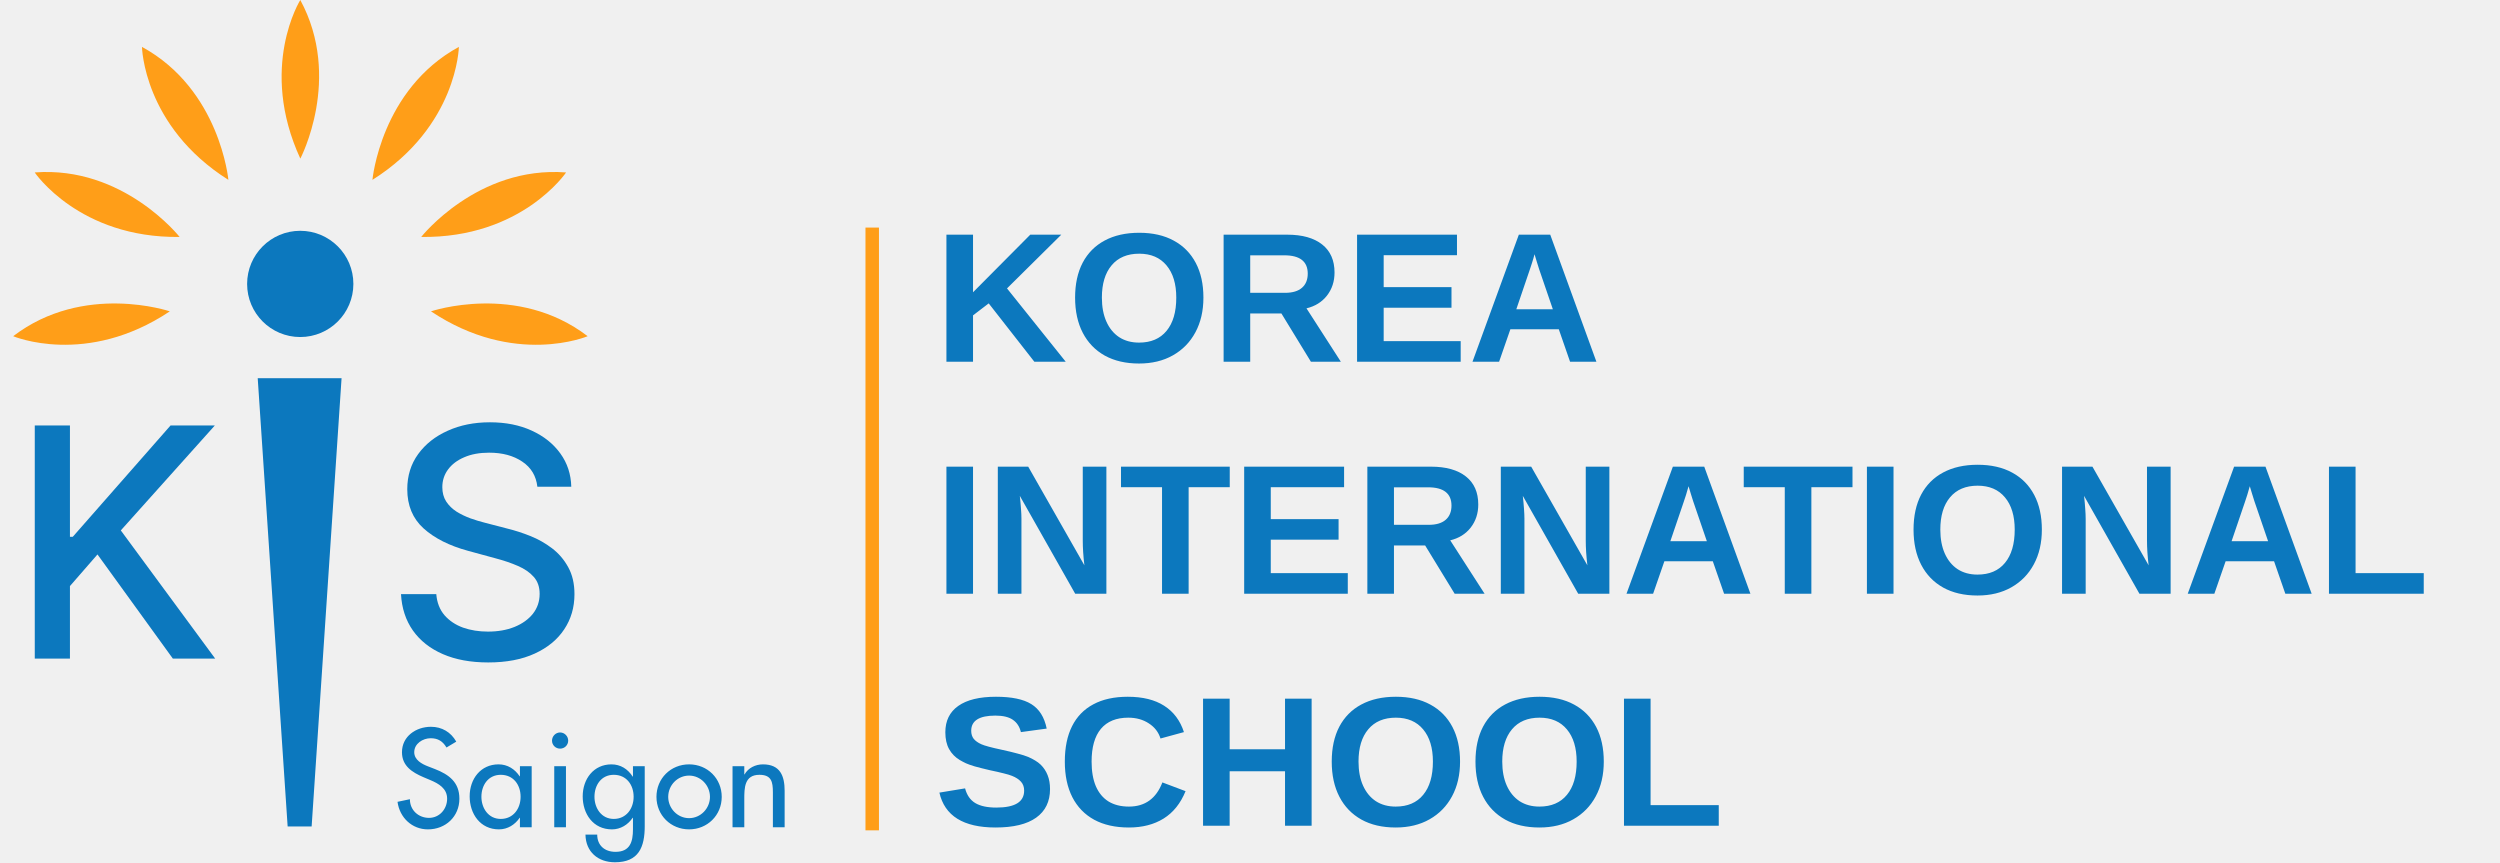
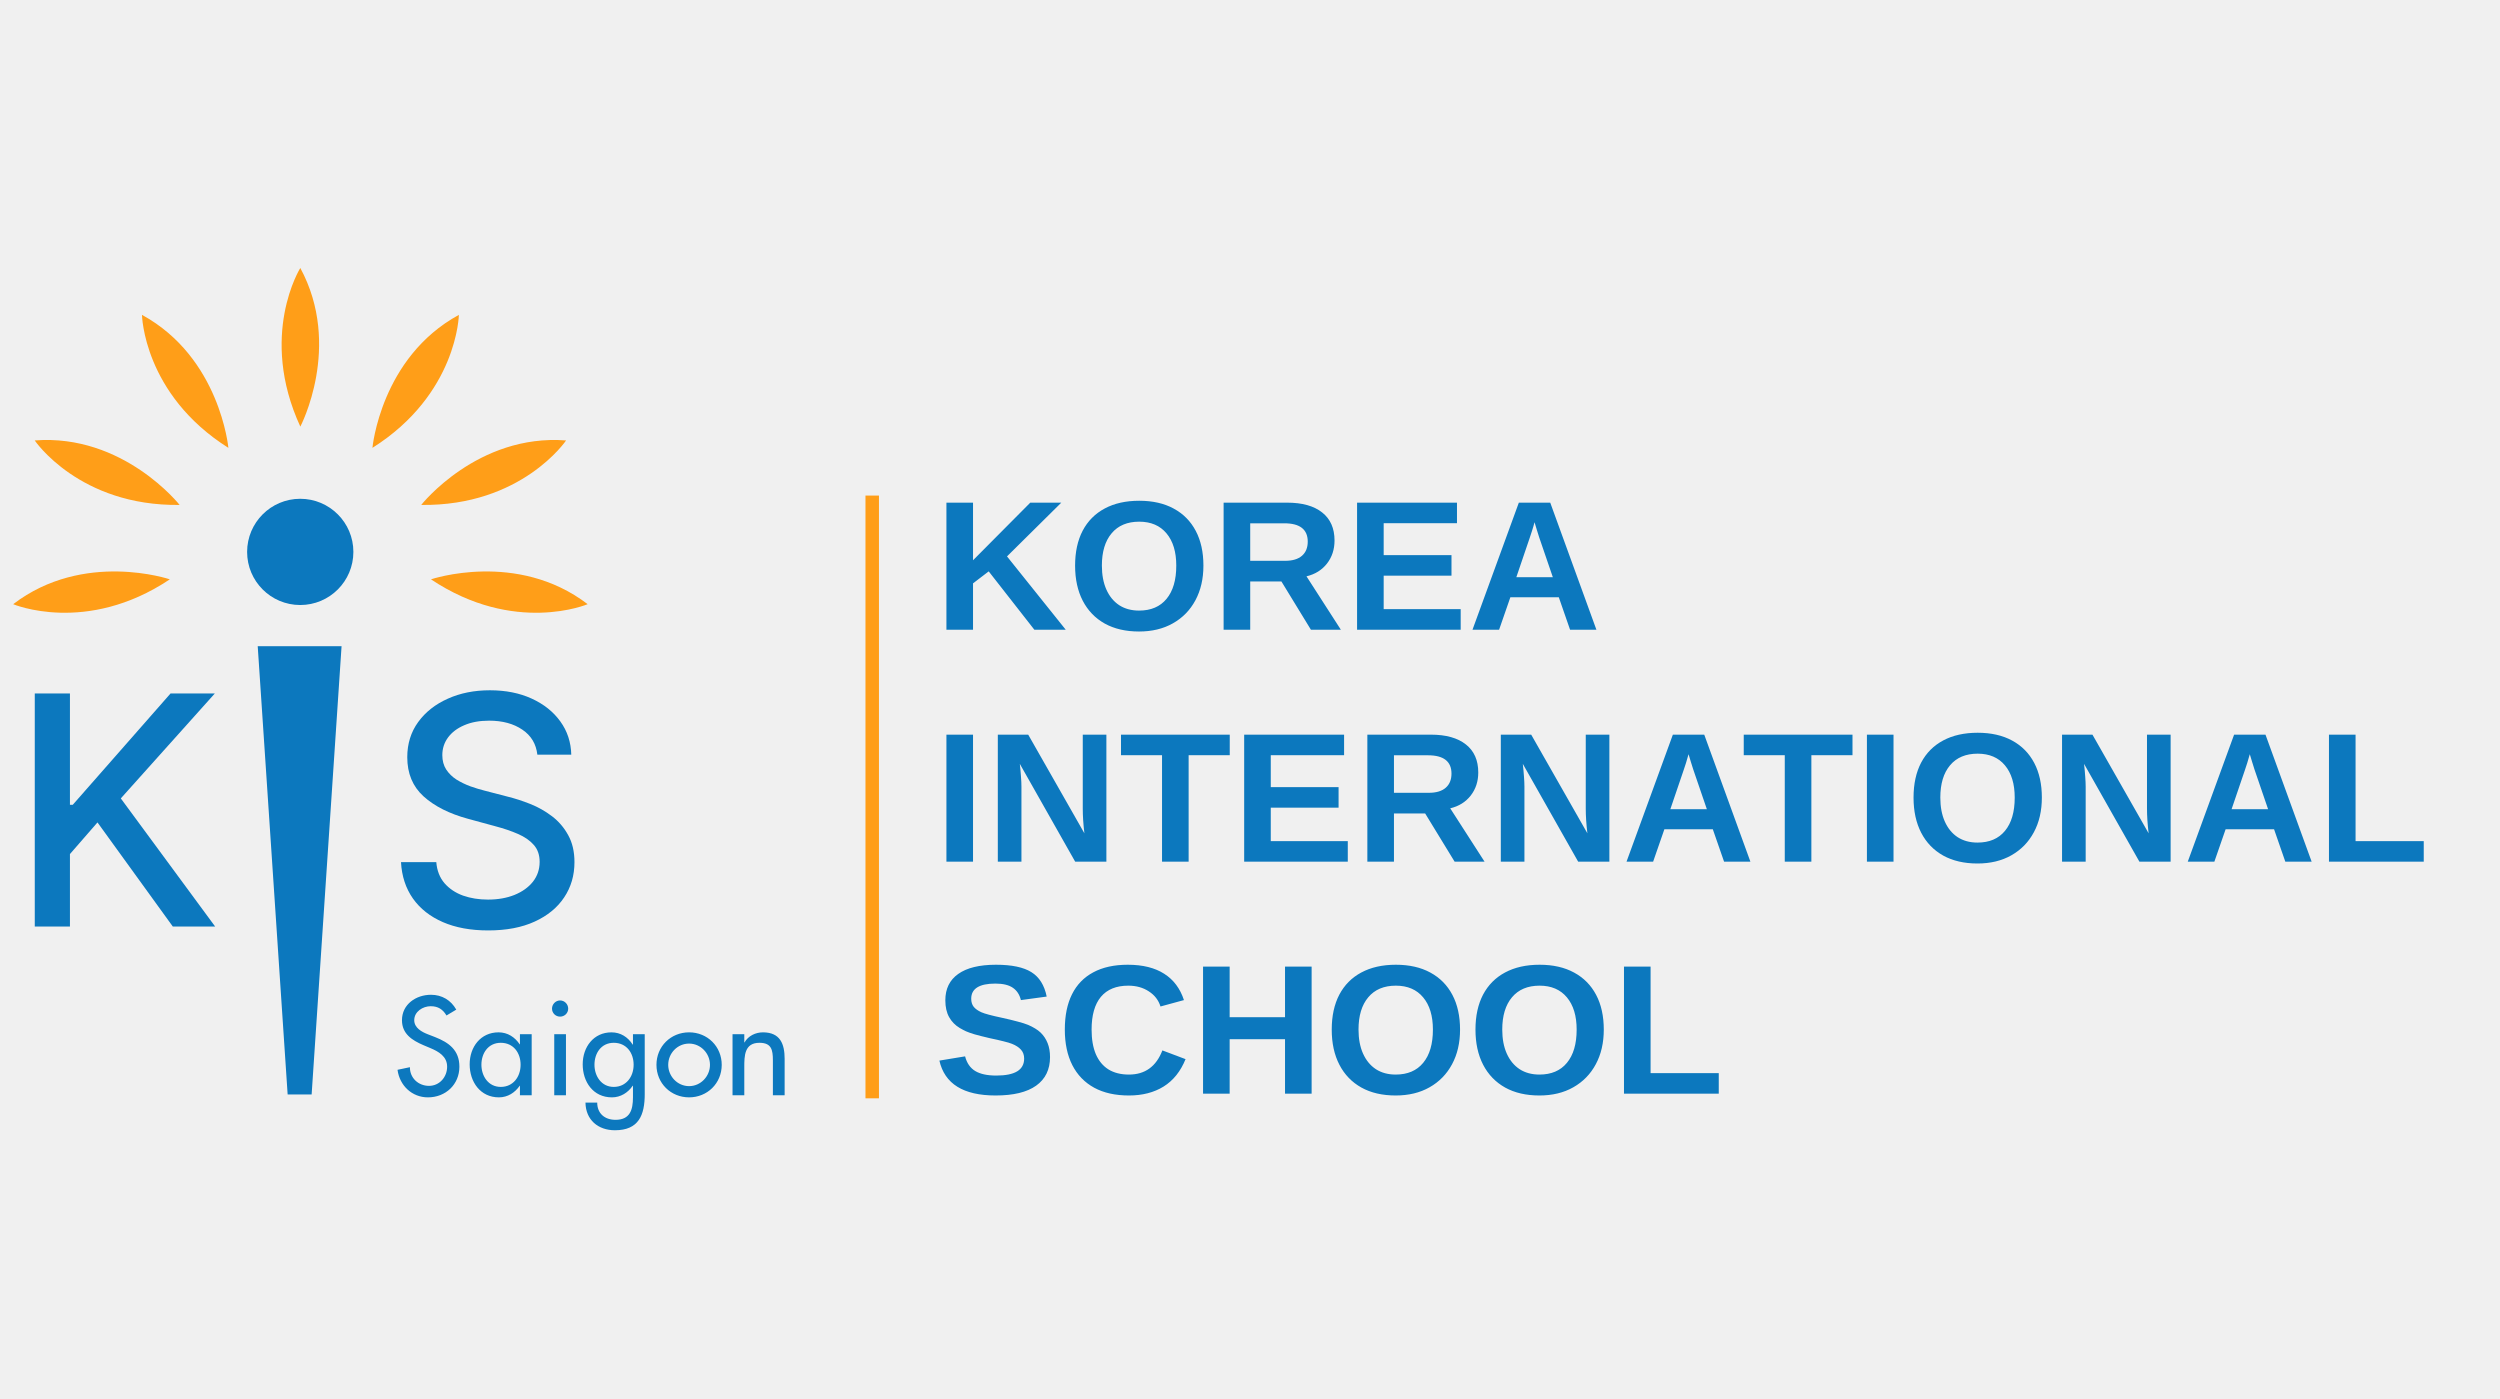
- <svg xmlns="http://www.w3.org/2000/svg" width="3276" height="1130" viewBox="0 0 3276 1130" fill="none">
+ <svg xmlns="http://www.w3.org/2000/svg" width="590" height="330" viewBox="0 0 3276 1130" fill="none">
  <g clip-path="url(#clip0_1_23)">
    <path d="M393.55 207.84C393.55 207.84 448.95 102.52 393.52 0C393.52 0 338.39 88.16 393.55 207.84ZM299.28 235.7C299.28 235.7 288.36 117.22 186.04 61.44C186.04 61.44 187.86 165.42 299.28 235.7ZM235.39 310.5C235.39 310.5 161.69 217.04 45.49 225.98C45.49 225.98 103.64 312.21 235.39 310.5ZM222.54 407.99C222.54 407.99 109.81 369.73 17.26 440.55C17.26 440.55 112.97 481.18 222.54 407.99ZM488.04 235.7C488.04 235.7 498.92 117.22 601.31 61.44C601.31 61.44 599.45 165.42 488.04 235.7ZM551.95 310.5C551.95 310.5 625.61 217.04 741.81 225.98C741.81 225.98 683.68 312.21 551.95 310.5ZM564.76 407.99C564.76 407.99 677.48 369.73 770.07 440.55C770.07 440.55 674.34 481.18 564.76 407.99Z" fill="#FF9E18" />
    <path fill-rule="evenodd" clip-rule="evenodd" d="M408.373 1083H376.927L337.71 495.63H447.59L408.373 1083Z" fill="#0C78BE" />
    <path d="M585.07 979.52C580.31 971.51 574.1 967.38 564.37 967.38C554.09 967.38 542.82 974.4 542.82 985.71C542.82 995.77 552.71 1001.11 560.77 1004.21L570.02 1007.79C588.35 1014.97 601.99 1025.04 601.99 1046.62C601.99 1070.03 583.87 1086.82 560.77 1086.82C539.9 1086.82 523.69 1071.42 520.91 1050.7L537.15 1047.28C537.02 1061.47 548.29 1071.74 562.15 1071.74C576.01 1071.74 585.92 1060.1 585.92 1046.62C585.92 1033.14 574.79 1026.75 563.7 1022.14L554.77 1018.37C540.07 1012.06 526.74 1003.64 526.74 985.71C526.74 964.84 545.24 952.38 564.72 952.38C579.04 952.38 590.88 959.38 597.89 971.85L585.06 979.53L585.07 979.52ZM696.71 1084.07H681.32V1071.6H681.01C674.82 1080.66 665.25 1086.81 653.78 1086.81C629.35 1086.81 615.45 1066.46 615.45 1043.52C615.45 1020.58 629.99 1001.61 653.27 1001.61C665.09 1001.61 674.65 1007.78 681.01 1017.32H681.32V1004.03H696.71V1084.06V1084.07ZM682.19 1044.06C682.19 1028.46 672.78 1015.31 656.2 1015.31C639.62 1015.31 630.84 1029.16 630.84 1044.06C630.84 1058.96 639.93 1073.12 656.2 1073.12C672.47 1073.12 682.19 1059.81 682.19 1044.06ZM744.56 970.56C744.56 976.42 739.78 981.02 733.94 981.02C728.1 981.02 723.36 976.42 723.36 970.56C723.36 964.7 728.15 959.81 733.94 959.81C739.73 959.81 744.56 964.63 744.56 970.56ZM741.63 1084.06H726.29V1004.03H741.63V1084.06ZM844.86 1082.51C844.86 1110.05 836.98 1129.92 805.82 1129.92C783.62 1129.92 767.54 1116.24 767.2 1093.67H782.59C782.59 1108.02 792.54 1116.25 806.56 1116.25C825.54 1116.25 829.43 1103.2 829.43 1086.82V1071.61H829.08C822.95 1080.67 813.23 1086.82 801.89 1086.82C777.24 1086.82 763.57 1066.47 763.57 1043.53C763.57 1020.59 778.09 1001.62 801.21 1001.62C813.23 1001.62 822.77 1007.79 829.08 1017.66H829.43V1004.04H844.85V1082.51H844.86ZM830.3 1044.06C830.3 1028.46 820.89 1015.31 804.28 1015.31C787.67 1015.31 778.99 1029.16 778.99 1044.06C778.99 1058.96 788.08 1073.12 804.28 1073.12C820.48 1073.12 830.3 1059.81 830.3 1044.06ZM945.75 1044.21C945.75 1068.36 926.9 1086.81 902.99 1086.81C879.08 1086.81 860.22 1068.36 860.22 1044.21C860.22 1020.06 879.01 1001.61 902.99 1001.61C926.97 1001.61 945.75 1020.09 945.75 1044.21ZM875.63 1044.21C875.63 1059.23 887.74 1072.1 902.98 1072.1C918.22 1072.1 930.35 1059.24 930.35 1044.21C930.35 1029.18 918.2 1016.34 902.98 1016.34C887.76 1016.34 875.63 1028.99 875.63 1044.21ZM975.31 1014.81H975.65C980.45 1006.23 990.02 1001.62 999.78 1001.62C1022.38 1001.62 1028.19 1016.82 1028.19 1036.37V1084.07H1012.79V1038.2C1012.79 1024.51 1010.9 1015.31 995.15 1015.31C975.32 1015.31 975.32 1032.77 975.32 1047.28V1084.07H959.91V1004.04H975.32V1014.81H975.31Z" fill="#0C78BE" />
    <path d="M463.07 372.06C463.07 410.47 431.9 441.65 393.42 441.65C354.94 441.65 323.82 410.47 323.82 372.06C323.82 333.65 354.99 302.44 393.42 302.44C431.85 302.44 463.07 333.58 463.07 372.06Z" fill="#0C78BE" />
    <path d="M1134.12 298.22H1151.78V1088.08H1134.12V298.22Z" fill="#FF9E18" />
    <path d="M704.156 637.787C702.565 623.668 696.003 612.73 684.469 604.974C672.935 597.119 658.418 593.192 640.918 593.192C628.389 593.192 617.551 595.18 608.403 599.158C599.256 603.035 592.146 608.405 587.075 615.266C582.104 622.027 579.618 629.733 579.618 638.384C579.618 645.642 581.308 651.906 584.689 657.176C588.169 662.446 592.693 666.871 598.261 670.45C603.929 673.93 609.994 676.864 616.457 679.25C622.92 681.537 629.135 683.426 635.101 684.918L664.93 692.673C674.675 695.06 684.668 698.291 694.909 702.368C705.151 706.445 714.646 711.814 723.396 718.476C732.146 725.138 739.206 733.391 744.575 743.234C750.044 753.078 752.778 764.861 752.778 778.582C752.778 795.884 748.304 811.246 739.355 824.669C730.506 838.092 717.629 848.682 700.726 856.438C683.922 864.193 663.588 868.071 639.724 868.071C616.855 868.071 597.068 864.442 580.364 857.183C563.659 849.925 550.584 839.634 541.138 826.31C531.692 812.886 526.472 796.977 525.477 778.582H571.713C572.608 789.619 576.188 798.817 582.452 806.175C588.815 813.433 596.919 818.852 606.763 822.432C616.706 825.912 627.594 827.652 639.426 827.652C652.452 827.652 664.036 825.614 674.178 821.537C684.419 817.361 692.473 811.594 698.339 804.236C704.206 796.778 707.139 788.078 707.139 778.135C707.139 769.087 704.554 761.679 699.384 755.912C694.313 750.145 687.402 745.372 678.652 741.594C670.001 737.815 660.207 734.484 649.27 731.601L613.176 721.757C588.716 715.095 569.327 705.301 555.009 692.375C540.79 679.449 533.68 662.347 533.68 641.068C533.68 623.469 538.453 608.107 547.999 594.982C557.544 581.857 570.47 571.665 586.777 564.406C603.084 557.048 621.479 553.369 641.962 553.369C662.643 553.369 680.889 556.999 696.699 564.257C712.608 571.516 725.136 581.509 734.284 594.236C743.432 606.864 748.205 621.381 748.602 637.787H704.156Z" fill="#0C78BE" />
    <path d="M45.558 863L45.558 557.545H91.645V703.412H95.374L223.491 557.545H281.51L158.314 695.06L281.957 863H226.474L127.739 726.53L91.645 767.993V863H45.558Z" fill="#0C78BE" />
    <path d="M1275.05 413.264V474H1240.19V307.507H1275.05V383.014L1350.08 307.507H1390.73L1319.59 377.933L1396.52 474H1355.4L1295.61 397.548L1275.05 413.264ZM1576.96 389.985C1576.96 407.316 1573.45 422.48 1566.44 435.479C1559.51 448.398 1549.7 458.442 1537.02 465.61C1524.41 472.779 1509.6 476.363 1492.59 476.363C1475.18 476.363 1460.21 472.897 1447.68 465.965C1435.16 458.954 1425.55 448.989 1418.85 436.069C1412.16 423.15 1408.81 407.789 1408.81 389.985C1408.81 372.182 1412.12 356.939 1418.73 344.256C1425.43 331.573 1435.04 321.883 1447.57 315.188C1460.17 308.413 1475.26 305.025 1492.82 305.025C1510.47 305.025 1525.55 308.452 1538.08 315.306C1550.61 322.08 1560.22 331.809 1566.91 344.492C1573.61 357.175 1576.96 372.34 1576.96 389.985ZM1541.39 389.985C1541.39 372.024 1537.13 357.963 1528.63 347.801C1520.12 337.56 1508.18 332.439 1492.82 332.439C1477.23 332.439 1465.17 337.521 1456.67 347.683C1448.16 357.766 1443.9 371.867 1443.9 389.985C1443.9 402.117 1445.87 412.594 1449.81 421.417C1453.75 430.24 1459.34 437.054 1466.59 441.859C1473.92 446.586 1482.58 448.949 1492.59 448.949C1508.18 448.949 1520.2 443.829 1528.63 433.588C1537.13 423.347 1541.39 408.813 1541.39 389.985ZM1638.28 410.782V474H1603.42V307.507H1686.61C1706.46 307.507 1721.79 311.8 1732.58 320.387C1743.37 328.895 1748.77 341.144 1748.77 357.136C1748.77 368.795 1745.46 378.878 1738.84 387.386C1732.22 395.815 1723.28 401.368 1712.02 404.047L1757.04 474H1717.81L1679.17 410.782H1638.28ZM1713.67 358.554C1713.67 350.597 1711.11 344.61 1705.99 340.593C1700.87 336.575 1693.19 334.566 1682.95 334.566H1638.28V383.723H1683.89C1693.66 383.723 1701.07 381.517 1706.11 377.105C1711.15 372.694 1713.67 366.51 1713.67 358.554ZM1914.08 447.059V474H1778.31V307.507H1909.23V334.448H1813.17V376.278H1902.03V403.22H1813.17V447.059H1914.08ZM1979.19 431.461L1964.42 474H1929.56L1990.29 307.507H2031.42L2091.92 474H2057.41L2042.64 431.461H1979.19ZM2010.85 333.148C2010.07 336.299 2008.96 340.081 2007.55 344.492C2006.13 348.904 2005.1 352.015 2004.47 353.827L1986.99 405.229H2034.84L2016.88 352.764C2015.78 349.534 2014.75 346.265 2013.81 342.956C2012.86 339.647 2011.88 336.378 2010.85 333.148ZM1275.05 611.507V778H1240.19V611.507H1275.05ZM1338.5 679.806V778H1307.54V611.507H1347.36L1420.98 740.778C1419.56 728.804 1418.85 717.973 1418.85 708.283V611.507H1449.81V778H1408.93L1336.37 649.792C1337.08 656.015 1337.6 661.648 1337.91 666.689C1338.3 671.652 1338.5 676.024 1338.5 679.806ZM1557.58 638.448V778H1522.72V638.448H1468.95V611.507H1611.46V638.448H1557.58ZM1766.14 751.059V778H1630.37V611.507H1761.29V638.448H1665.22V680.278H1754.08V707.22H1665.22V751.059H1766.14ZM1826.64 714.782V778H1791.78V611.507H1874.97C1894.82 611.507 1910.14 615.8 1920.93 624.387C1931.72 632.895 1937.12 645.144 1937.12 661.136C1937.12 672.795 1933.81 682.878 1927.19 691.386C1920.58 699.815 1911.64 705.368 1900.37 708.047L1945.39 778H1906.16L1867.52 714.782H1826.64ZM1902.03 662.554C1902.03 654.597 1899.47 648.61 1894.34 644.593C1889.22 640.575 1881.54 638.566 1871.3 638.566H1826.64V687.723H1872.25C1882.02 687.723 1889.42 685.517 1894.46 681.105C1899.5 676.694 1902.03 670.51 1902.03 662.554ZM1997.62 679.806V778H1966.66V611.507H2006.48L2080.1 740.778C2078.68 728.804 2077.97 717.973 2077.97 708.283V611.507H2108.93V778H2068.05L1995.49 649.792C1996.2 656.015 1996.71 661.648 1997.03 666.689C1997.42 671.652 1997.62 676.024 1997.62 679.806ZM2181.01 735.461L2166.24 778H2131.38L2192.12 611.507H2233.24L2293.74 778H2259.24L2244.46 735.461H2181.01ZM2212.68 637.148C2211.89 640.299 2210.79 644.081 2209.37 648.492C2207.95 652.904 2206.93 656.015 2206.3 657.827L2188.81 709.229H2236.67L2218.71 656.764C2217.6 653.534 2216.58 650.265 2215.63 646.956C2214.69 643.647 2213.7 640.378 2212.68 637.148ZM2373.62 638.448V778H2338.76V638.448H2285V611.507H2427.5V638.448H2373.62ZM2481.27 611.507V778H2446.41V611.507H2481.27ZM2675.65 693.985C2675.65 711.316 2672.14 726.48 2665.13 739.479C2658.2 752.398 2648.39 762.442 2635.71 769.61C2623.1 776.779 2608.29 780.363 2591.28 780.363C2573.87 780.363 2558.9 776.897 2546.37 769.965C2533.85 762.954 2524.24 752.989 2517.54 740.069C2510.85 727.15 2507.5 711.789 2507.5 693.985C2507.5 676.182 2510.81 660.939 2517.42 648.256C2524.12 635.573 2533.73 625.883 2546.26 619.188C2558.86 612.413 2573.95 609.025 2591.51 609.025C2609.16 609.025 2624.24 612.452 2636.77 619.306C2649.29 626.08 2658.91 635.809 2665.6 648.492C2672.3 661.175 2675.65 676.34 2675.65 693.985ZM2640.08 693.985C2640.08 676.024 2635.82 661.963 2627.32 651.801C2618.81 641.56 2606.87 636.439 2591.51 636.439C2575.92 636.439 2563.86 641.521 2555.35 651.683C2546.85 661.766 2542.59 675.867 2542.59 693.985C2542.59 706.117 2544.56 716.594 2548.5 725.417C2552.44 734.24 2558.03 741.054 2565.28 745.859C2572.61 750.586 2581.27 752.949 2591.28 752.949C2606.87 752.949 2618.89 747.829 2627.32 737.588C2635.82 727.347 2640.08 712.813 2640.08 693.985ZM2733.07 679.806V778H2702.11V611.507H2741.94L2815.55 740.778C2814.13 728.804 2813.42 717.973 2813.42 708.283V611.507H2844.38V778H2803.5L2730.95 649.792C2731.66 656.015 2732.17 661.648 2732.48 666.689C2732.88 671.652 2733.07 676.024 2733.07 679.806ZM2916.46 735.461L2901.69 778H2866.83L2927.57 611.507H2968.69L3029.19 778H2994.69L2979.92 735.461H2916.46ZM2948.13 637.148C2947.34 640.299 2946.24 644.081 2944.82 648.492C2943.41 652.904 2942.38 656.015 2941.75 657.827L2924.26 709.229H2972.12L2954.16 656.764C2953.06 653.534 2952.03 650.265 2951.09 646.956C2950.14 643.647 2949.16 640.378 2948.13 637.148ZM3176.07 751.059V778H3051.88V611.507H3086.74V751.059H3176.07ZM1375.96 1034.03C1375.96 1050.33 1369.89 1062.82 1357.76 1071.48C1345.71 1080.07 1327.98 1084.36 1304.59 1084.36C1262.44 1084.36 1237.9 1069.12 1230.97 1038.63L1264.65 1033.08C1266.93 1041.9 1271.38 1048.32 1278 1052.34C1284.62 1056.28 1293.8 1058.25 1305.53 1058.25C1317.74 1058.25 1326.88 1056.4 1332.95 1052.7C1339.01 1048.99 1342.05 1043.44 1342.05 1036.03C1342.05 1031.31 1340.67 1027.41 1337.91 1024.34C1335.15 1021.26 1331.21 1018.7 1326.09 1016.66C1323.57 1015.63 1319.87 1014.53 1314.99 1013.35C1310.1 1012.09 1304.04 1010.71 1296.79 1009.21C1288.44 1007.24 1281.9 1005.59 1277.17 1004.25C1272.45 1002.83 1268.67 1001.49 1265.83 1000.23C1262.99 998.891 1260.24 997.434 1257.56 995.858C1251.65 992.313 1247.04 987.587 1243.73 981.679C1240.42 975.771 1238.77 968.405 1238.77 959.582C1238.77 944.536 1244.4 933.035 1255.67 925.078C1267.01 917.043 1283.48 913.025 1305.06 913.025C1325.7 913.025 1341.18 916.255 1351.5 922.715C1361.9 929.174 1368.59 939.849 1371.59 954.737L1337.79 959.346C1336.06 952.177 1332.51 946.781 1327.16 943.157C1321.88 939.534 1314.28 937.722 1304.35 937.722C1293.8 937.722 1285.88 939.376 1280.6 942.685C1275.32 945.993 1272.68 950.956 1272.68 957.573C1272.68 961.906 1273.79 965.451 1275.99 968.208C1278.28 970.965 1281.62 973.328 1286.04 975.298C1290.21 977.188 1299.15 979.591 1312.86 982.506C1320.82 984.239 1327.67 985.893 1333.42 987.469C1339.17 988.965 1343.78 990.423 1347.25 991.841C1350.71 993.338 1353.78 994.913 1356.46 996.567C1359.22 998.222 1361.58 999.994 1363.55 1001.88C1367.57 1005.74 1370.64 1010.35 1372.77 1015.71C1374.9 1020.99 1375.96 1027.09 1375.96 1034.03ZM1479.35 1056.95C1500.46 1056.95 1515.08 1046.39 1523.19 1025.28L1553.56 1036.74C1547.02 1052.81 1537.41 1064.79 1524.73 1072.67C1512.12 1080.46 1497 1084.36 1479.35 1084.36C1461.55 1084.36 1446.38 1080.98 1433.86 1074.2C1421.33 1067.35 1411.76 1057.46 1405.15 1044.54C1398.61 1031.62 1395.34 1016.1 1395.34 997.985C1395.34 979.709 1398.49 964.269 1404.79 951.665C1411.09 939.061 1420.39 929.49 1432.68 922.951C1444.97 916.334 1460.01 913.025 1477.82 913.025C1497.35 913.025 1513.27 916.964 1525.55 924.842C1537.84 932.641 1546.47 944.142 1551.43 959.346L1520.71 967.735C1518.11 959.385 1512.99 952.768 1505.35 947.884C1497.79 942.921 1488.85 940.439 1478.53 940.439C1462.77 940.439 1450.8 945.324 1442.6 955.092C1434.49 964.86 1430.43 979.158 1430.43 997.985C1430.43 1010.75 1432.28 1021.5 1435.99 1030.24C1439.77 1038.99 1445.28 1045.64 1452.53 1050.21C1459.86 1054.7 1468.8 1056.95 1479.35 1056.95ZM1611.34 1010.63V1082H1576.48V915.507H1611.34V981.797H1683.89V915.507H1718.75V1082H1683.89V1010.63H1611.34ZM1913.25 997.985C1913.25 1015.32 1909.75 1030.48 1902.73 1043.48C1895.8 1056.4 1885.99 1066.44 1873.31 1073.61C1860.71 1080.78 1845.9 1084.36 1828.88 1084.36C1811.47 1084.36 1796.5 1080.9 1783.98 1073.96C1771.45 1066.95 1761.84 1056.99 1755.15 1044.07C1748.45 1031.15 1745.1 1015.79 1745.1 997.985C1745.1 980.182 1748.41 964.939 1755.03 952.256C1761.73 939.573 1771.34 929.883 1783.86 923.188C1796.47 916.413 1811.55 913.025 1829.12 913.025C1846.76 913.025 1861.85 916.452 1874.38 923.306C1886.9 930.08 1896.51 939.809 1903.21 952.492C1909.9 965.175 1913.25 980.34 1913.25 997.985ZM1877.68 997.985C1877.68 980.024 1873.43 965.963 1864.92 955.801C1856.41 945.56 1844.48 940.439 1829.12 940.439C1813.52 940.439 1801.47 945.521 1792.96 955.683C1784.45 965.766 1780.2 979.867 1780.2 997.985C1780.2 1010.12 1782.17 1020.59 1786.11 1029.42C1790.05 1038.24 1795.64 1045.05 1802.89 1049.86C1810.21 1054.59 1818.88 1056.95 1828.88 1056.95C1844.48 1056.95 1856.49 1051.83 1864.92 1041.59C1873.43 1031.35 1877.68 1016.81 1877.68 997.985ZM2101.6 997.985C2101.6 1015.32 2098.1 1030.48 2091.09 1043.48C2084.16 1056.4 2074.35 1066.44 2061.67 1073.61C2049.06 1080.78 2034.25 1084.36 2017.24 1084.36C1999.83 1084.36 1984.86 1080.9 1972.33 1073.96C1959.81 1066.95 1950.2 1056.99 1943.5 1044.07C1936.81 1031.15 1933.46 1015.79 1933.46 997.985C1933.46 980.182 1936.77 964.939 1943.38 952.256C1950.08 939.573 1959.69 929.883 1972.21 923.188C1984.82 916.413 1999.9 913.025 2017.47 913.025C2035.12 913.025 2050.2 916.452 2062.73 923.306C2075.25 930.08 2084.86 939.809 2091.56 952.492C2098.26 965.175 2101.6 980.34 2101.6 997.985ZM2066.04 997.985C2066.04 980.024 2061.78 965.963 2053.28 955.801C2044.77 945.56 2032.83 940.439 2017.47 940.439C2001.87 940.439 1989.82 945.521 1981.31 955.683C1972.81 965.766 1968.55 979.867 1968.55 997.985C1968.55 1010.12 1970.52 1020.59 1974.46 1029.42C1978.4 1038.24 1983.99 1045.05 1991.24 1049.86C1998.57 1054.59 2007.23 1056.95 2017.24 1056.95C2032.83 1056.95 2044.85 1051.83 2053.28 1041.59C2061.78 1031.35 2066.04 1016.81 2066.04 997.985ZM2252.26 1055.06V1082H2128.07V915.507H2162.93V1055.06H2252.26Z" fill="#0C78BE" />
  </g>
  <defs>
    <clipPath id="clip0_1_23">
      <rect width="3275.91" height="1129.92" fill="white" />
    </clipPath>
  </defs>
</svg>
